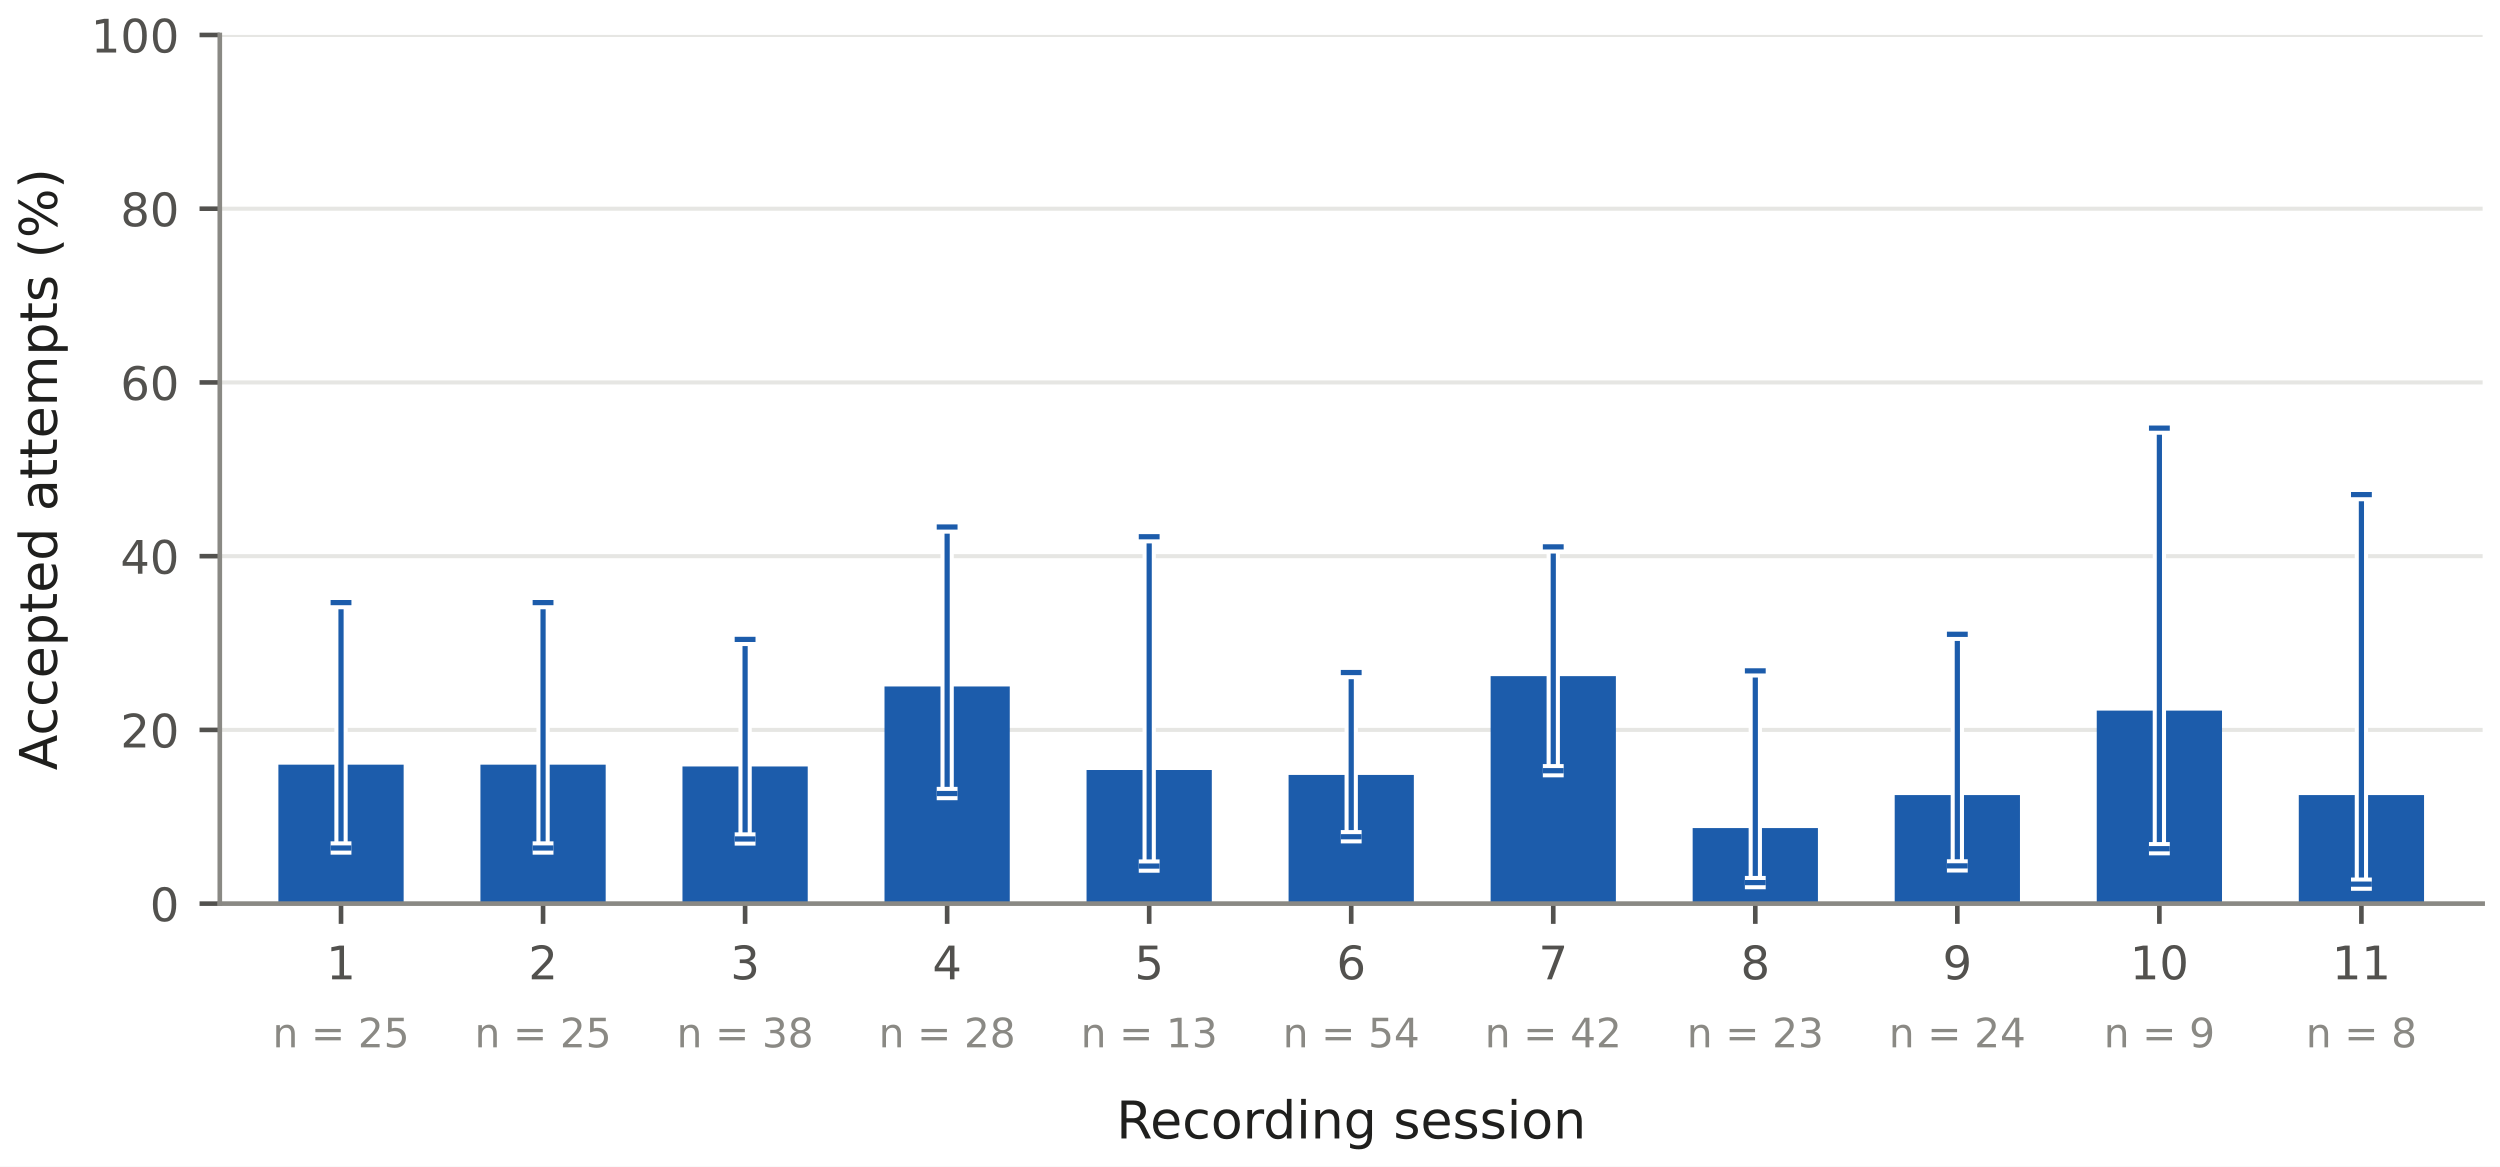
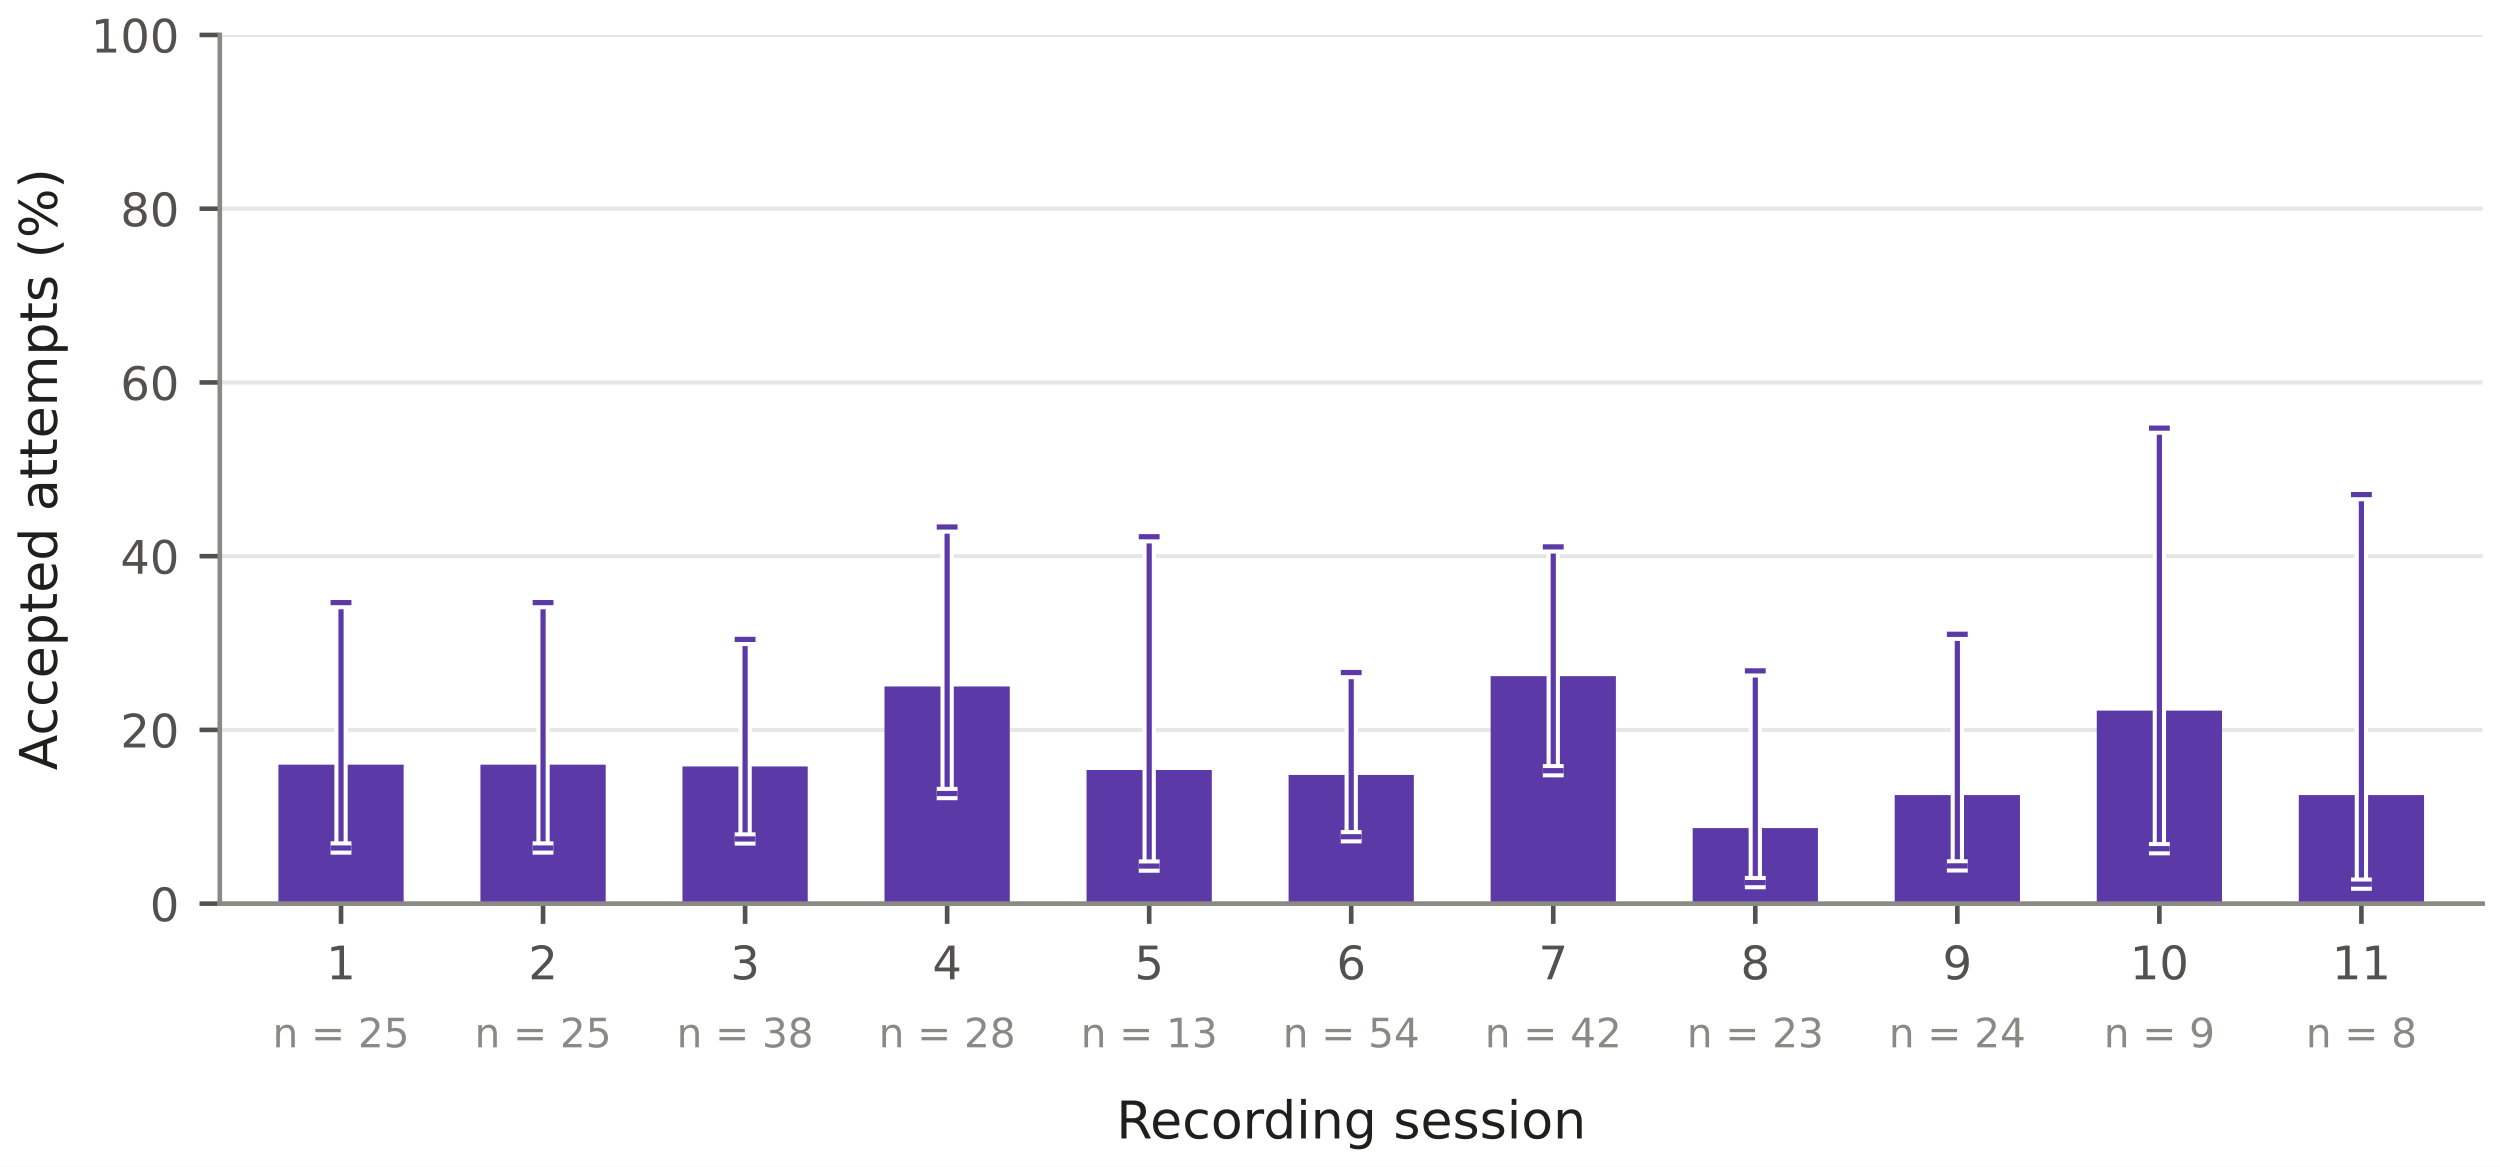
<svg xmlns="http://www.w3.org/2000/svg" xmlns:xlink="http://www.w3.org/1999/xlink" width="432pt" height="201.6pt" viewBox="0 0 432 201.6" version="1.1">
  <defs>
    <style type="text/css">*{stroke-linejoin: round; stroke-linecap: butt}</style>
  </defs>
  <g id="figure_1">
    <g id="patch_1">
      <path d="M 0 201.6  L 432 201.6  L 432 0  L 0 0  z " style="fill: #ffffff" />
    </g>
    <g id="axes_1">
      <g id="patch_2">
        <path d="M 37.981 156.147  L 429 156.147  L 429 6.04  L 37.981 6.04  z " style="fill: #ffffff" />
      </g>
      <g id="matplotlib.axis_1">
        <g id="xtick_1">
          <g id="line2d_1">
            <defs>
-               <path id="mb05f71cd20" d="M 0 0  L 0 3.5  " style="stroke: #52514e; stroke-width: 0.8" />
+               <path id="mcd088c5a2d" d="M 0 0  L 0 3.5  " style="stroke: #52514e; stroke-width: 0.8" />
            </defs>
            <g>
-               <use xlink:href="#mb05f71cd20" x="58.928" y="156.147" style="fill: #52514e; stroke: #52514e; stroke-width: 0.8" />
+               <use xlink:href="#mcd088c5a2d" x="58.928" y="156.147" style="fill: #52514e; stroke: #52514e; stroke-width: 0.8" />
            </g>
          </g>
          <g id="text_1">
            <text style="fill: #52514e; font: 8px 'DejaVu Sans'; text-anchor: middle" x="58.928" y="169.226" transform="rotate(-0 58.92801 169.2257)">1</text>
          </g>
        </g>
        <g id="xtick_2">
          <g id="line2d_2">
            <g>
-               <use xlink:href="#mb05f71cd20" x="93.84" y="156.147" style="fill: #52514e; stroke: #52514e; stroke-width: 0.8" />
+               <use xlink:href="#mcd088c5a2d" x="93.84" y="156.147" style="fill: #52514e; stroke: #52514e; stroke-width: 0.8" />
            </g>
          </g>
          <g id="text_2">
            <text style="fill: #52514e; font: 8px 'DejaVu Sans'; text-anchor: middle" x="93.84" y="169.226" transform="rotate(-0 93.84044 169.2257)">2</text>
          </g>
        </g>
        <g id="xtick_3">
          <g id="line2d_3">
            <g>
-               <use xlink:href="#mb05f71cd20" x="128.753" y="156.147" style="fill: #52514e; stroke: #52514e; stroke-width: 0.8" />
+               <use xlink:href="#mcd088c5a2d" x="128.753" y="156.147" style="fill: #52514e; stroke: #52514e; stroke-width: 0.8" />
            </g>
          </g>
          <g id="text_3">
            <text style="fill: #52514e; font: 8px 'DejaVu Sans'; text-anchor: middle" x="128.753" y="169.226" transform="rotate(-0 128.7529 169.2257)">3</text>
          </g>
        </g>
        <g id="xtick_4">
          <g id="line2d_4">
            <g>
-               <use xlink:href="#mb05f71cd20" x="163.665" y="156.147" style="fill: #52514e; stroke: #52514e; stroke-width: 0.8" />
+               <use xlink:href="#mcd088c5a2d" x="163.665" y="156.147" style="fill: #52514e; stroke: #52514e; stroke-width: 0.8" />
            </g>
          </g>
          <g id="text_4">
            <text style="fill: #52514e; font: 8px 'DejaVu Sans'; text-anchor: middle" x="163.665" y="169.226" transform="rotate(-0 163.6653 169.2257)">4</text>
          </g>
        </g>
        <g id="xtick_5">
          <g id="line2d_5">
            <g>
-               <use xlink:href="#mb05f71cd20" x="198.578" y="156.147" style="fill: #52514e; stroke: #52514e; stroke-width: 0.8" />
+               <use xlink:href="#mcd088c5a2d" x="198.578" y="156.147" style="fill: #52514e; stroke: #52514e; stroke-width: 0.8" />
            </g>
          </g>
          <g id="text_5">
            <text style="fill: #52514e; font: 8px 'DejaVu Sans'; text-anchor: middle" x="198.578" y="169.226" transform="rotate(-0 198.5777 169.2257)">5</text>
          </g>
        </g>
        <g id="xtick_6">
          <g id="line2d_6">
            <g>
-               <use xlink:href="#mb05f71cd20" x="233.49" y="156.147" style="fill: #52514e; stroke: #52514e; stroke-width: 0.8" />
+               <use xlink:href="#mcd088c5a2d" x="233.49" y="156.147" style="fill: #52514e; stroke: #52514e; stroke-width: 0.8" />
            </g>
          </g>
          <g id="text_6">
            <text style="fill: #52514e; font: 8px 'DejaVu Sans'; text-anchor: middle" x="233.49" y="169.226" transform="rotate(-0 233.4902 169.2257)">6</text>
          </g>
        </g>
        <g id="xtick_7">
          <g id="line2d_7">
            <g>
-               <use xlink:href="#mb05f71cd20" x="268.403" y="156.147" style="fill: #52514e; stroke: #52514e; stroke-width: 0.8" />
+               <use xlink:href="#mcd088c5a2d" x="268.403" y="156.147" style="fill: #52514e; stroke: #52514e; stroke-width: 0.8" />
            </g>
          </g>
          <g id="text_7">
            <text style="fill: #52514e; font: 8px 'DejaVu Sans'; text-anchor: middle" x="268.403" y="169.226" transform="rotate(-0 268.4026 169.2257)">7</text>
          </g>
        </g>
        <g id="xtick_8">
          <g id="line2d_8">
            <g>
-               <use xlink:href="#mb05f71cd20" x="303.315" y="156.147" style="fill: #52514e; stroke: #52514e; stroke-width: 0.8" />
+               <use xlink:href="#mcd088c5a2d" x="303.315" y="156.147" style="fill: #52514e; stroke: #52514e; stroke-width: 0.8" />
            </g>
          </g>
          <g id="text_8">
            <text style="fill: #52514e; font: 8px 'DejaVu Sans'; text-anchor: middle" x="303.315" y="169.226" transform="rotate(-0 303.315 169.2257)">8</text>
          </g>
        </g>
        <g id="xtick_9">
          <g id="line2d_9">
            <g>
-               <use xlink:href="#mb05f71cd20" x="338.227" y="156.147" style="fill: #52514e; stroke: #52514e; stroke-width: 0.8" />
+               <use xlink:href="#mcd088c5a2d" x="338.227" y="156.147" style="fill: #52514e; stroke: #52514e; stroke-width: 0.8" />
            </g>
          </g>
          <g id="text_9">
            <text style="fill: #52514e; font: 8px 'DejaVu Sans'; text-anchor: middle" x="338.227" y="169.226" transform="rotate(-0 338.2274 169.2257)">9</text>
          </g>
        </g>
        <g id="xtick_10">
          <g id="line2d_10">
            <g>
-               <use xlink:href="#mb05f71cd20" x="373.14" y="156.147" style="fill: #52514e; stroke: #52514e; stroke-width: 0.8" />
+               <use xlink:href="#mcd088c5a2d" x="373.14" y="156.147" style="fill: #52514e; stroke: #52514e; stroke-width: 0.8" />
            </g>
          </g>
          <g id="text_10">
            <text style="fill: #52514e; font: 8px 'DejaVu Sans'; text-anchor: middle" x="373.14" y="169.226" transform="rotate(-0 373.1399 169.2257)">10</text>
          </g>
        </g>
        <g id="xtick_11">
          <g id="line2d_11">
            <g>
-               <use xlink:href="#mb05f71cd20" x="408.052" y="156.147" style="fill: #52514e; stroke: #52514e; stroke-width: 0.8" />
+               <use xlink:href="#mcd088c5a2d" x="408.052" y="156.147" style="fill: #52514e; stroke: #52514e; stroke-width: 0.8" />
            </g>
          </g>
          <g id="text_11">
            <text style="fill: #52514e; font: 8px 'DejaVu Sans'; text-anchor: middle" x="408.052" y="169.226" transform="rotate(-0 408.0523 169.2257)">11</text>
          </g>
        </g>
        <g id="text_12">
          <text style="fill: #1f1f1d; font: 9px 'DejaVu Sans'; text-anchor: middle" x="233.49" y="196.728" transform="rotate(-0 233.4902 196.728)">Recording session</text>
        </g>
      </g>
      <g id="matplotlib.axis_2">
        <g id="ytick_1">
          <g id="line2d_12">
-             <path d="M 37.981 156.147  L 429 156.147  " clip-path="url(#p94915a0123)" style="fill: none; stroke: #e6e6e3; stroke-width: 0.7; stroke-linecap: square" />
+             <path d="M 37.981 156.147  L 429 156.147  " clip-path="url(#pfae6694456)" style="fill: none; stroke: #e6e6e3; stroke-width: 0.7; stroke-linecap: square" />
          </g>
          <g id="line2d_13">
            <defs>
-               <path id="me003447f1f" d="M 0 0  L -3.5 0  " style="stroke: #52514e; stroke-width: 0.8" />
+               <path id="m875f662d19" d="M 0 0  L -3.5 0  " style="stroke: #52514e; stroke-width: 0.8" />
            </defs>
            <g>
-               <use xlink:href="#me003447f1f" x="37.981" y="156.147" style="fill: #52514e; stroke: #52514e; stroke-width: 0.8" />
+               <use xlink:href="#m875f662d19" x="37.981" y="156.147" style="fill: #52514e; stroke: #52514e; stroke-width: 0.8" />
            </g>
          </g>
          <g id="text_13">
            <text style="fill: #52514e; font: 8px 'DejaVu Sans'; text-anchor: end" x="30.981" y="159.186" transform="rotate(-0 30.98055 159.1863)">0</text>
          </g>
        </g>
        <g id="ytick_2">
          <g id="line2d_14">
-             <path d="M 37.981 126.125  L 429 126.125  " clip-path="url(#p94915a0123)" style="fill: none; stroke: #e6e6e3; stroke-width: 0.7; stroke-linecap: square" />
+             <path d="M 37.981 126.125  L 429 126.125  " clip-path="url(#pfae6694456)" style="fill: none; stroke: #e6e6e3; stroke-width: 0.7; stroke-linecap: square" />
          </g>
          <g id="line2d_15">
            <g>
-               <use xlink:href="#me003447f1f" x="37.981" y="126.125" style="fill: #52514e; stroke: #52514e; stroke-width: 0.8" />
+               <use xlink:href="#m875f662d19" x="37.981" y="126.125" style="fill: #52514e; stroke: #52514e; stroke-width: 0.8" />
            </g>
          </g>
          <g id="text_14">
            <text style="fill: #52514e; font: 8px 'DejaVu Sans'; text-anchor: end" x="30.981" y="129.165" transform="rotate(-0 30.98055 129.1649)">20</text>
          </g>
        </g>
        <g id="ytick_3">
          <g id="line2d_16">
-             <path d="M 37.981 96.104  L 429 96.104  " clip-path="url(#p94915a0123)" style="fill: none; stroke: #e6e6e3; stroke-width: 0.7; stroke-linecap: square" />
+             <path d="M 37.981 96.104  L 429 96.104  " clip-path="url(#pfae6694456)" style="fill: none; stroke: #e6e6e3; stroke-width: 0.7; stroke-linecap: square" />
          </g>
          <g id="line2d_17">
            <g>
-               <use xlink:href="#me003447f1f" x="37.981" y="96.104" style="fill: #52514e; stroke: #52514e; stroke-width: 0.8" />
+               <use xlink:href="#m875f662d19" x="37.981" y="96.104" style="fill: #52514e; stroke: #52514e; stroke-width: 0.8" />
            </g>
          </g>
          <g id="text_15">
            <text style="fill: #52514e; font: 8px 'DejaVu Sans'; text-anchor: end" x="30.981" y="99.143" transform="rotate(-0 30.98055 99.14339)">40</text>
          </g>
        </g>
        <g id="ytick_4">
          <g id="line2d_18">
-             <path d="M 37.981 66.083  L 429 66.083  " clip-path="url(#p94915a0123)" style="fill: none; stroke: #e6e6e3; stroke-width: 0.7; stroke-linecap: square" />
+             <path d="M 37.981 66.083  L 429 66.083  " clip-path="url(#pfae6694456)" style="fill: none; stroke: #e6e6e3; stroke-width: 0.7; stroke-linecap: square" />
          </g>
          <g id="line2d_19">
            <g>
-               <use xlink:href="#me003447f1f" x="37.981" y="66.083" style="fill: #52514e; stroke: #52514e; stroke-width: 0.8" />
+               <use xlink:href="#m875f662d19" x="37.981" y="66.083" style="fill: #52514e; stroke: #52514e; stroke-width: 0.8" />
            </g>
          </g>
          <g id="text_16">
            <text style="fill: #52514e; font: 8px 'DejaVu Sans'; text-anchor: end" x="30.981" y="69.122" transform="rotate(-0 30.98055 69.12192)">60</text>
          </g>
        </g>
        <g id="ytick_5">
          <g id="line2d_20">
-             <path d="M 37.981 36.061  L 429 36.061  " clip-path="url(#p94915a0123)" style="fill: none; stroke: #e6e6e3; stroke-width: 0.7; stroke-linecap: square" />
+             <path d="M 37.981 36.061  L 429 36.061  " clip-path="url(#pfae6694456)" style="fill: none; stroke: #e6e6e3; stroke-width: 0.7; stroke-linecap: square" />
          </g>
          <g id="line2d_21">
            <g>
-               <use xlink:href="#me003447f1f" x="37.981" y="36.061" style="fill: #52514e; stroke: #52514e; stroke-width: 0.8" />
+               <use xlink:href="#m875f662d19" x="37.981" y="36.061" style="fill: #52514e; stroke: #52514e; stroke-width: 0.8" />
            </g>
          </g>
          <g id="text_17">
            <text style="fill: #52514e; font: 8px 'DejaVu Sans'; text-anchor: end" x="30.981" y="39.1" transform="rotate(-0 30.98055 39.10046)">80</text>
          </g>
        </g>
        <g id="ytick_6">
          <g id="line2d_22">
-             <path d="M 37.981 6.04  L 429 6.04  " clip-path="url(#p94915a0123)" style="fill: none; stroke: #e6e6e3; stroke-width: 0.7; stroke-linecap: square" />
+             <path d="M 37.981 6.04  L 429 6.04  " clip-path="url(#pfae6694456)" style="fill: none; stroke: #e6e6e3; stroke-width: 0.7; stroke-linecap: square" />
          </g>
          <g id="line2d_23">
            <g>
-               <use xlink:href="#me003447f1f" x="37.981" y="6.04" style="fill: #52514e; stroke: #52514e; stroke-width: 0.8" />
+               <use xlink:href="#m875f662d19" x="37.981" y="6.04" style="fill: #52514e; stroke: #52514e; stroke-width: 0.8" />
            </g>
          </g>
          <g id="text_18">
            <text style="fill: #52514e; font: 8px 'DejaVu Sans'; text-anchor: end" x="30.981" y="9.079" transform="rotate(-0 30.98055 9.07899)">100</text>
          </g>
        </g>
        <g id="text_19">
          <text style="fill: #1f1f1d; font: 9px 'DejaVu Sans'; text-anchor: middle" x="9.839" y="81.093" transform="rotate(-90 9.838834 81.09328)">Accepted attempts (%)</text>
        </g>
      </g>
      <g id="patch_3">
-         <path d="M 48.105 156.147  L 69.751 156.147  L 69.751 132.13  L 48.105 132.13  z " clip-path="url(#p94915a0123)" style="fill: #1c5cab" />
+         <path d="M 48.105 156.147  L 69.751 156.147  L 69.751 132.13  L 48.105 132.13  z " clip-path="url(#pfae6694456)" style="fill: #5b3aa8" />
      </g>
      <g id="patch_4">
-         <path d="M 83.018 156.147  L 104.663 156.147  L 104.663 132.13  L 83.018 132.13  z " clip-path="url(#p94915a0123)" style="fill: #1c5cab" />
+         <path d="M 83.018 156.147  L 104.663 156.147  L 104.663 132.13  L 83.018 132.13  z " clip-path="url(#pfae6694456)" style="fill: #5b3aa8" />
      </g>
      <g id="patch_5">
-         <path d="M 117.93 156.147  L 139.576 156.147  L 139.576 132.446  L 117.93 132.446  z " clip-path="url(#p94915a0123)" style="fill: #1c5cab" />
+         <path d="M 117.93 156.147  L 139.576 156.147  L 139.576 132.446  L 117.93 132.446  z " clip-path="url(#pfae6694456)" style="fill: #5b3aa8" />
      </g>
      <g id="patch_6">
-         <path d="M 152.842 156.147  L 174.488 156.147  L 174.488 118.62  L 152.842 118.62  z " clip-path="url(#p94915a0123)" style="fill: #1c5cab" />
+         <path d="M 152.842 156.147  L 174.488 156.147  L 174.488 118.62  L 152.842 118.62  z " clip-path="url(#pfae6694456)" style="fill: #5b3aa8" />
      </g>
      <g id="patch_7">
-         <path d="M 187.755 156.147  L 209.401 156.147  L 209.401 133.054  L 187.755 133.054  z " clip-path="url(#p94915a0123)" style="fill: #1c5cab" />
+         <path d="M 187.755 156.147  L 209.401 156.147  L 209.401 133.054  L 187.755 133.054  z " clip-path="url(#pfae6694456)" style="fill: #5b3aa8" />
      </g>
      <g id="patch_8">
-         <path d="M 222.667 156.147  L 244.313 156.147  L 244.313 133.909  L 222.667 133.909  z " clip-path="url(#p94915a0123)" style="fill: #1c5cab" />
+         <path d="M 222.667 156.147  L 244.313 156.147  L 244.313 133.909  L 222.667 133.909  z " clip-path="url(#pfae6694456)" style="fill: #5b3aa8" />
      </g>
      <g id="patch_9">
-         <path d="M 257.58 156.147  L 279.225 156.147  L 279.225 116.833  L 257.58 116.833  z " clip-path="url(#p94915a0123)" style="fill: #1c5cab" />
+         <path d="M 257.58 156.147  L 279.225 156.147  L 279.225 116.833  L 257.58 116.833  z " clip-path="url(#pfae6694456)" style="fill: #5b3aa8" />
      </g>
      <g id="patch_10">
-         <path d="M 292.492 156.147  L 314.138 156.147  L 314.138 143.094  L 292.492 143.094  z " clip-path="url(#p94915a0123)" style="fill: #1c5cab" />
+         <path d="M 292.492 156.147  L 314.138 156.147  L 314.138 143.094  L 292.492 143.094  z " clip-path="url(#pfae6694456)" style="fill: #5b3aa8" />
      </g>
      <g id="patch_11">
-         <path d="M 327.405 156.147  L 349.05 156.147  L 349.05 137.384  L 327.405 137.384  z " clip-path="url(#p94915a0123)" style="fill: #1c5cab" />
+         <path d="M 327.405 156.147  L 349.05 156.147  L 349.05 137.384  L 327.405 137.384  z " clip-path="url(#pfae6694456)" style="fill: #5b3aa8" />
      </g>
      <g id="patch_12">
-         <path d="M 362.317 156.147  L 383.963 156.147  L 383.963 122.79  L 362.317 122.79  z " clip-path="url(#p94915a0123)" style="fill: #1c5cab" />
+         <path d="M 362.317 156.147  L 383.963 156.147  L 383.963 122.79  L 362.317 122.79  z " clip-path="url(#pfae6694456)" style="fill: #5b3aa8" />
      </g>
      <g id="patch_13">
-         <path d="M 397.229 156.147  L 418.875 156.147  L 418.875 137.384  L 397.229 137.384  z " clip-path="url(#p94915a0123)" style="fill: #1c5cab" />
+         <path d="M 397.229 156.147  L 418.875 156.147  L 418.875 137.384  L 397.229 137.384  z " clip-path="url(#pfae6694456)" style="fill: #5b3aa8" />
      </g>
      <g id="patch_14">
        <path d="M 37.981 156.147  L 37.981 6.04  " style="fill: none; stroke: #8a8984; stroke-width: 0.8; stroke-linejoin: miter; stroke-linecap: square" />
      </g>
      <g id="patch_15">
        <path d="M 37.981 156.147  L 429 156.147  " style="fill: none; stroke: #8a8984; stroke-width: 0.8; stroke-linejoin: miter; stroke-linecap: square" />
      </g>
      <g id="LineCollection_1">
-         <path d="M 58.928 146.535  L 58.928 104.129  " clip-path="url(#p94915a0123)" style="fill: none; stroke: #ffffff; stroke-width: 2.3" />
-         <path d="M 93.84 146.535  L 93.84 104.129  " clip-path="url(#p94915a0123)" style="fill: none; stroke: #ffffff; stroke-width: 2.3" />
-         <path d="M 128.753 144.973  L 128.753 110.489  " clip-path="url(#p94915a0123)" style="fill: none; stroke: #ffffff; stroke-width: 2.3" />
-         <path d="M 163.665 137.119  L 163.665 91.067  " clip-path="url(#p94915a0123)" style="fill: none; stroke: #ffffff; stroke-width: 2.3" />
-         <path d="M 198.578 149.654  L 198.578 92.75  " clip-path="url(#p94915a0123)" style="fill: none; stroke: #ffffff; stroke-width: 2.3" />
-         <path d="M 233.49 144.584  L 233.49 116.218  " clip-path="url(#p94915a0123)" style="fill: none; stroke: #ffffff; stroke-width: 2.3" />
-         <path d="M 268.403 133.177  L 268.403 94.5  " clip-path="url(#p94915a0123)" style="fill: none; stroke: #ffffff; stroke-width: 2.3" />
-         <path d="M 303.315 152.517  L 303.315 115.924  " clip-path="url(#p94915a0123)" style="fill: none; stroke: #ffffff; stroke-width: 2.3" />
-         <path d="M 338.227 149.626  L 338.227 109.608  " clip-path="url(#p94915a0123)" style="fill: none; stroke: #ffffff; stroke-width: 2.3" />
-         <path d="M 373.14 146.656  L 373.14 73.977  " clip-path="url(#p94915a0123)" style="fill: none; stroke: #ffffff; stroke-width: 2.3" />
-         <path d="M 408.052 152.782  L 408.052 85.463  " clip-path="url(#p94915a0123)" style="fill: none; stroke: #ffffff; stroke-width: 2.3" />
-         <path d="M 58.928 146.535  L 58.928 104.129  " clip-path="url(#p94915a0123)" style="fill: none; stroke: #1c5cab; stroke-width: 0.9" />
-         <path d="M 93.84 146.535  L 93.84 104.129  " clip-path="url(#p94915a0123)" style="fill: none; stroke: #1c5cab; stroke-width: 0.9" />
-         <path d="M 128.753 144.973  L 128.753 110.489  " clip-path="url(#p94915a0123)" style="fill: none; stroke: #1c5cab; stroke-width: 0.9" />
-         <path d="M 163.665 137.119  L 163.665 91.067  " clip-path="url(#p94915a0123)" style="fill: none; stroke: #1c5cab; stroke-width: 0.9" />
-         <path d="M 198.578 149.654  L 198.578 92.75  " clip-path="url(#p94915a0123)" style="fill: none; stroke: #1c5cab; stroke-width: 0.9" />
-         <path d="M 233.49 144.584  L 233.49 116.218  " clip-path="url(#p94915a0123)" style="fill: none; stroke: #1c5cab; stroke-width: 0.9" />
-         <path d="M 268.403 133.177  L 268.403 94.5  " clip-path="url(#p94915a0123)" style="fill: none; stroke: #1c5cab; stroke-width: 0.9" />
-         <path d="M 303.315 152.517  L 303.315 115.924  " clip-path="url(#p94915a0123)" style="fill: none; stroke: #1c5cab; stroke-width: 0.9" />
-         <path d="M 338.227 149.626  L 338.227 109.608  " clip-path="url(#p94915a0123)" style="fill: none; stroke: #1c5cab; stroke-width: 0.9" />
-         <path d="M 373.14 146.656  L 373.14 73.977  " clip-path="url(#p94915a0123)" style="fill: none; stroke: #1c5cab; stroke-width: 0.9" />
-         <path d="M 408.052 152.782  L 408.052 85.463  " clip-path="url(#p94915a0123)" style="fill: none; stroke: #1c5cab; stroke-width: 0.9" />
+         <path d="M 58.928 146.535  L 58.928 104.129  " clip-path="url(#pfae6694456)" style="fill: none; stroke: #ffffff; stroke-width: 2.3" />
+         <path d="M 93.84 146.535  L 93.84 104.129  " clip-path="url(#pfae6694456)" style="fill: none; stroke: #ffffff; stroke-width: 2.3" />
+         <path d="M 128.753 144.973  L 128.753 110.489  " clip-path="url(#pfae6694456)" style="fill: none; stroke: #ffffff; stroke-width: 2.3" />
+         <path d="M 163.665 137.119  L 163.665 91.067  " clip-path="url(#pfae6694456)" style="fill: none; stroke: #ffffff; stroke-width: 2.3" />
+         <path d="M 198.578 149.654  L 198.578 92.75  " clip-path="url(#pfae6694456)" style="fill: none; stroke: #ffffff; stroke-width: 2.3" />
+         <path d="M 233.49 144.584  L 233.49 116.218  " clip-path="url(#pfae6694456)" style="fill: none; stroke: #ffffff; stroke-width: 2.3" />
+         <path d="M 268.403 133.177  L 268.403 94.5  " clip-path="url(#pfae6694456)" style="fill: none; stroke: #ffffff; stroke-width: 2.3" />
+         <path d="M 303.315 152.517  L 303.315 115.924  " clip-path="url(#pfae6694456)" style="fill: none; stroke: #ffffff; stroke-width: 2.3" />
+         <path d="M 338.227 149.626  L 338.227 109.608  " clip-path="url(#pfae6694456)" style="fill: none; stroke: #ffffff; stroke-width: 2.3" />
+         <path d="M 373.14 146.656  L 373.14 73.977  " clip-path="url(#pfae6694456)" style="fill: none; stroke: #ffffff; stroke-width: 2.3" />
+         <path d="M 408.052 152.782  L 408.052 85.463  " clip-path="url(#pfae6694456)" style="fill: none; stroke: #ffffff; stroke-width: 2.3" />
+         <path d="M 58.928 146.535  L 58.928 104.129  " clip-path="url(#pfae6694456)" style="fill: none; stroke: #5b3aa8; stroke-width: 0.9" />
+         <path d="M 93.84 146.535  L 93.84 104.129  " clip-path="url(#pfae6694456)" style="fill: none; stroke: #5b3aa8; stroke-width: 0.9" />
+         <path d="M 128.753 144.973  L 128.753 110.489  " clip-path="url(#pfae6694456)" style="fill: none; stroke: #5b3aa8; stroke-width: 0.9" />
+         <path d="M 163.665 137.119  L 163.665 91.067  " clip-path="url(#pfae6694456)" style="fill: none; stroke: #5b3aa8; stroke-width: 0.9" />
+         <path d="M 198.578 149.654  L 198.578 92.75  " clip-path="url(#pfae6694456)" style="fill: none; stroke: #5b3aa8; stroke-width: 0.9" />
+         <path d="M 233.49 144.584  L 233.49 116.218  " clip-path="url(#pfae6694456)" style="fill: none; stroke: #5b3aa8; stroke-width: 0.9" />
+         <path d="M 268.403 133.177  L 268.403 94.5  " clip-path="url(#pfae6694456)" style="fill: none; stroke: #5b3aa8; stroke-width: 0.9" />
+         <path d="M 303.315 152.517  L 303.315 115.924  " clip-path="url(#pfae6694456)" style="fill: none; stroke: #5b3aa8; stroke-width: 0.9" />
+         <path d="M 338.227 149.626  L 338.227 109.608  " clip-path="url(#pfae6694456)" style="fill: none; stroke: #5b3aa8; stroke-width: 0.9" />
+         <path d="M 373.14 146.656  L 373.14 73.977  " clip-path="url(#pfae6694456)" style="fill: none; stroke: #5b3aa8; stroke-width: 0.9" />
+         <path d="M 408.052 152.782  L 408.052 85.463  " clip-path="url(#pfae6694456)" style="fill: none; stroke: #5b3aa8; stroke-width: 0.9" />
      </g>
      <g id="line2d_24">
-         <path d="M 60.728 146.535  L 57.128 146.535  " clip-path="url(#p94915a0123)" style="fill: #1c5cab; stroke: #ffffff; stroke-width: 2.3" />
-         <path d="M 95.64 146.535  L 92.04 146.535  " clip-path="url(#p94915a0123)" style="fill: #1c5cab; stroke: #ffffff; stroke-width: 2.3" />
-         <path d="M 130.553 144.973  L 126.953 144.973  " clip-path="url(#p94915a0123)" style="fill: #1c5cab; stroke: #ffffff; stroke-width: 2.3" />
-         <path d="M 165.465 137.119  L 161.865 137.119  " clip-path="url(#p94915a0123)" style="fill: #1c5cab; stroke: #ffffff; stroke-width: 2.3" />
-         <path d="M 200.378 149.654  L 196.778 149.654  " clip-path="url(#p94915a0123)" style="fill: #1c5cab; stroke: #ffffff; stroke-width: 2.3" />
-         <path d="M 235.29 144.584  L 231.69 144.584  " clip-path="url(#p94915a0123)" style="fill: #1c5cab; stroke: #ffffff; stroke-width: 2.3" />
-         <path d="M 270.203 133.177  L 266.603 133.177  " clip-path="url(#p94915a0123)" style="fill: #1c5cab; stroke: #ffffff; stroke-width: 2.3" />
-         <path d="M 305.115 152.517  L 301.515 152.517  " clip-path="url(#p94915a0123)" style="fill: #1c5cab; stroke: #ffffff; stroke-width: 2.3" />
-         <path d="M 340.027 149.626  L 336.427 149.626  " clip-path="url(#p94915a0123)" style="fill: #1c5cab; stroke: #ffffff; stroke-width: 2.3" />
-         <path d="M 374.94 146.656  L 371.34 146.656  " clip-path="url(#p94915a0123)" style="fill: #1c5cab; stroke: #ffffff; stroke-width: 2.3" />
-         <path d="M 409.852 152.782  L 406.252 152.782  " clip-path="url(#p94915a0123)" style="fill: #1c5cab; stroke: #ffffff; stroke-width: 2.3" />
-         <path d="M 60.728 146.535  L 57.128 146.535  " clip-path="url(#p94915a0123)" style="fill: #1c5cab; stroke: #1c5cab; stroke-width: 0.9" />
-         <path d="M 95.64 146.535  L 92.04 146.535  " clip-path="url(#p94915a0123)" style="fill: #1c5cab; stroke: #1c5cab; stroke-width: 0.9" />
-         <path d="M 130.553 144.973  L 126.953 144.973  " clip-path="url(#p94915a0123)" style="fill: #1c5cab; stroke: #1c5cab; stroke-width: 0.9" />
-         <path d="M 165.465 137.119  L 161.865 137.119  " clip-path="url(#p94915a0123)" style="fill: #1c5cab; stroke: #1c5cab; stroke-width: 0.9" />
-         <path d="M 200.378 149.654  L 196.778 149.654  " clip-path="url(#p94915a0123)" style="fill: #1c5cab; stroke: #1c5cab; stroke-width: 0.9" />
-         <path d="M 235.29 144.584  L 231.69 144.584  " clip-path="url(#p94915a0123)" style="fill: #1c5cab; stroke: #1c5cab; stroke-width: 0.9" />
-         <path d="M 270.203 133.177  L 266.603 133.177  " clip-path="url(#p94915a0123)" style="fill: #1c5cab; stroke: #1c5cab; stroke-width: 0.9" />
-         <path d="M 305.115 152.517  L 301.515 152.517  " clip-path="url(#p94915a0123)" style="fill: #1c5cab; stroke: #1c5cab; stroke-width: 0.9" />
-         <path d="M 340.027 149.626  L 336.427 149.626  " clip-path="url(#p94915a0123)" style="fill: #1c5cab; stroke: #1c5cab; stroke-width: 0.9" />
-         <path d="M 374.94 146.656  L 371.34 146.656  " clip-path="url(#p94915a0123)" style="fill: #1c5cab; stroke: #1c5cab; stroke-width: 0.9" />
-         <path d="M 409.852 152.782  L 406.252 152.782  " clip-path="url(#p94915a0123)" style="fill: #1c5cab; stroke: #1c5cab; stroke-width: 0.9" />
+         <path d="M 60.728 146.535  L 57.128 146.535  " clip-path="url(#pfae6694456)" style="fill: #5b3aa8; stroke: #ffffff; stroke-width: 2.3" />
+         <path d="M 95.64 146.535  L 92.04 146.535  " clip-path="url(#pfae6694456)" style="fill: #5b3aa8; stroke: #ffffff; stroke-width: 2.3" />
+         <path d="M 130.553 144.973  L 126.953 144.973  " clip-path="url(#pfae6694456)" style="fill: #5b3aa8; stroke: #ffffff; stroke-width: 2.3" />
+         <path d="M 165.465 137.119  L 161.865 137.119  " clip-path="url(#pfae6694456)" style="fill: #5b3aa8; stroke: #ffffff; stroke-width: 2.3" />
+         <path d="M 200.378 149.654  L 196.778 149.654  " clip-path="url(#pfae6694456)" style="fill: #5b3aa8; stroke: #ffffff; stroke-width: 2.3" />
+         <path d="M 235.29 144.584  L 231.69 144.584  " clip-path="url(#pfae6694456)" style="fill: #5b3aa8; stroke: #ffffff; stroke-width: 2.3" />
+         <path d="M 270.203 133.177  L 266.603 133.177  " clip-path="url(#pfae6694456)" style="fill: #5b3aa8; stroke: #ffffff; stroke-width: 2.3" />
+         <path d="M 305.115 152.517  L 301.515 152.517  " clip-path="url(#pfae6694456)" style="fill: #5b3aa8; stroke: #ffffff; stroke-width: 2.3" />
+         <path d="M 340.027 149.626  L 336.427 149.626  " clip-path="url(#pfae6694456)" style="fill: #5b3aa8; stroke: #ffffff; stroke-width: 2.3" />
+         <path d="M 374.94 146.656  L 371.34 146.656  " clip-path="url(#pfae6694456)" style="fill: #5b3aa8; stroke: #ffffff; stroke-width: 2.3" />
+         <path d="M 409.852 152.782  L 406.252 152.782  " clip-path="url(#pfae6694456)" style="fill: #5b3aa8; stroke: #ffffff; stroke-width: 2.3" />
+         <path d="M 60.728 146.535  L 57.128 146.535  " clip-path="url(#pfae6694456)" style="fill: #5b3aa8; stroke: #5b3aa8; stroke-width: 0.9" />
+         <path d="M 95.64 146.535  L 92.04 146.535  " clip-path="url(#pfae6694456)" style="fill: #5b3aa8; stroke: #5b3aa8; stroke-width: 0.9" />
+         <path d="M 130.553 144.973  L 126.953 144.973  " clip-path="url(#pfae6694456)" style="fill: #5b3aa8; stroke: #5b3aa8; stroke-width: 0.9" />
+         <path d="M 165.465 137.119  L 161.865 137.119  " clip-path="url(#pfae6694456)" style="fill: #5b3aa8; stroke: #5b3aa8; stroke-width: 0.9" />
+         <path d="M 200.378 149.654  L 196.778 149.654  " clip-path="url(#pfae6694456)" style="fill: #5b3aa8; stroke: #5b3aa8; stroke-width: 0.9" />
+         <path d="M 235.29 144.584  L 231.69 144.584  " clip-path="url(#pfae6694456)" style="fill: #5b3aa8; stroke: #5b3aa8; stroke-width: 0.9" />
+         <path d="M 270.203 133.177  L 266.603 133.177  " clip-path="url(#pfae6694456)" style="fill: #5b3aa8; stroke: #5b3aa8; stroke-width: 0.9" />
+         <path d="M 305.115 152.517  L 301.515 152.517  " clip-path="url(#pfae6694456)" style="fill: #5b3aa8; stroke: #5b3aa8; stroke-width: 0.9" />
+         <path d="M 340.027 149.626  L 336.427 149.626  " clip-path="url(#pfae6694456)" style="fill: #5b3aa8; stroke: #5b3aa8; stroke-width: 0.9" />
+         <path d="M 374.94 146.656  L 371.34 146.656  " clip-path="url(#pfae6694456)" style="fill: #5b3aa8; stroke: #5b3aa8; stroke-width: 0.9" />
+         <path d="M 409.852 152.782  L 406.252 152.782  " clip-path="url(#pfae6694456)" style="fill: #5b3aa8; stroke: #5b3aa8; stroke-width: 0.9" />
      </g>
      <g id="line2d_25">
-         <path d="M 60.728 104.129  L 57.128 104.129  " clip-path="url(#p94915a0123)" style="fill: #1c5cab; stroke: #ffffff; stroke-width: 2.3" />
-         <path d="M 95.64 104.129  L 92.04 104.129  " clip-path="url(#p94915a0123)" style="fill: #1c5cab; stroke: #ffffff; stroke-width: 2.3" />
-         <path d="M 130.553 110.489  L 126.953 110.489  " clip-path="url(#p94915a0123)" style="fill: #1c5cab; stroke: #ffffff; stroke-width: 2.3" />
-         <path d="M 165.465 91.067  L 161.865 91.067  " clip-path="url(#p94915a0123)" style="fill: #1c5cab; stroke: #ffffff; stroke-width: 2.3" />
-         <path d="M 200.378 92.75  L 196.778 92.75  " clip-path="url(#p94915a0123)" style="fill: #1c5cab; stroke: #ffffff; stroke-width: 2.3" />
-         <path d="M 235.29 116.218  L 231.69 116.218  " clip-path="url(#p94915a0123)" style="fill: #1c5cab; stroke: #ffffff; stroke-width: 2.3" />
-         <path d="M 270.203 94.5  L 266.603 94.5  " clip-path="url(#p94915a0123)" style="fill: #1c5cab; stroke: #ffffff; stroke-width: 2.3" />
-         <path d="M 305.115 115.924  L 301.515 115.924  " clip-path="url(#p94915a0123)" style="fill: #1c5cab; stroke: #ffffff; stroke-width: 2.3" />
-         <path d="M 340.027 109.608  L 336.427 109.608  " clip-path="url(#p94915a0123)" style="fill: #1c5cab; stroke: #ffffff; stroke-width: 2.3" />
-         <path d="M 374.94 73.977  L 371.34 73.977  " clip-path="url(#p94915a0123)" style="fill: #1c5cab; stroke: #ffffff; stroke-width: 2.3" />
-         <path d="M 409.852 85.463  L 406.252 85.463  " clip-path="url(#p94915a0123)" style="fill: #1c5cab; stroke: #ffffff; stroke-width: 2.3" />
-         <path d="M 60.728 104.129  L 57.128 104.129  " clip-path="url(#p94915a0123)" style="fill: #1c5cab; stroke: #1c5cab; stroke-width: 0.9" />
-         <path d="M 95.64 104.129  L 92.04 104.129  " clip-path="url(#p94915a0123)" style="fill: #1c5cab; stroke: #1c5cab; stroke-width: 0.9" />
-         <path d="M 130.553 110.489  L 126.953 110.489  " clip-path="url(#p94915a0123)" style="fill: #1c5cab; stroke: #1c5cab; stroke-width: 0.9" />
-         <path d="M 165.465 91.067  L 161.865 91.067  " clip-path="url(#p94915a0123)" style="fill: #1c5cab; stroke: #1c5cab; stroke-width: 0.9" />
-         <path d="M 200.378 92.75  L 196.778 92.75  " clip-path="url(#p94915a0123)" style="fill: #1c5cab; stroke: #1c5cab; stroke-width: 0.9" />
-         <path d="M 235.29 116.218  L 231.69 116.218  " clip-path="url(#p94915a0123)" style="fill: #1c5cab; stroke: #1c5cab; stroke-width: 0.9" />
-         <path d="M 270.203 94.5  L 266.603 94.5  " clip-path="url(#p94915a0123)" style="fill: #1c5cab; stroke: #1c5cab; stroke-width: 0.9" />
-         <path d="M 305.115 115.924  L 301.515 115.924  " clip-path="url(#p94915a0123)" style="fill: #1c5cab; stroke: #1c5cab; stroke-width: 0.9" />
-         <path d="M 340.027 109.608  L 336.427 109.608  " clip-path="url(#p94915a0123)" style="fill: #1c5cab; stroke: #1c5cab; stroke-width: 0.9" />
-         <path d="M 374.94 73.977  L 371.34 73.977  " clip-path="url(#p94915a0123)" style="fill: #1c5cab; stroke: #1c5cab; stroke-width: 0.9" />
-         <path d="M 409.852 85.463  L 406.252 85.463  " clip-path="url(#p94915a0123)" style="fill: #1c5cab; stroke: #1c5cab; stroke-width: 0.9" />
+         <path d="M 60.728 104.129  L 57.128 104.129  " clip-path="url(#pfae6694456)" style="fill: #5b3aa8; stroke: #ffffff; stroke-width: 2.3" />
+         <path d="M 95.64 104.129  L 92.04 104.129  " clip-path="url(#pfae6694456)" style="fill: #5b3aa8; stroke: #ffffff; stroke-width: 2.3" />
+         <path d="M 130.553 110.489  L 126.953 110.489  " clip-path="url(#pfae6694456)" style="fill: #5b3aa8; stroke: #ffffff; stroke-width: 2.3" />
+         <path d="M 165.465 91.067  L 161.865 91.067  " clip-path="url(#pfae6694456)" style="fill: #5b3aa8; stroke: #ffffff; stroke-width: 2.3" />
+         <path d="M 200.378 92.75  L 196.778 92.75  " clip-path="url(#pfae6694456)" style="fill: #5b3aa8; stroke: #ffffff; stroke-width: 2.3" />
+         <path d="M 235.29 116.218  L 231.69 116.218  " clip-path="url(#pfae6694456)" style="fill: #5b3aa8; stroke: #ffffff; stroke-width: 2.3" />
+         <path d="M 270.203 94.5  L 266.603 94.5  " clip-path="url(#pfae6694456)" style="fill: #5b3aa8; stroke: #ffffff; stroke-width: 2.3" />
+         <path d="M 305.115 115.924  L 301.515 115.924  " clip-path="url(#pfae6694456)" style="fill: #5b3aa8; stroke: #ffffff; stroke-width: 2.3" />
+         <path d="M 340.027 109.608  L 336.427 109.608  " clip-path="url(#pfae6694456)" style="fill: #5b3aa8; stroke: #ffffff; stroke-width: 2.3" />
+         <path d="M 374.94 73.977  L 371.34 73.977  " clip-path="url(#pfae6694456)" style="fill: #5b3aa8; stroke: #ffffff; stroke-width: 2.3" />
+         <path d="M 409.852 85.463  L 406.252 85.463  " clip-path="url(#pfae6694456)" style="fill: #5b3aa8; stroke: #ffffff; stroke-width: 2.3" />
+         <path d="M 60.728 104.129  L 57.128 104.129  " clip-path="url(#pfae6694456)" style="fill: #5b3aa8; stroke: #5b3aa8; stroke-width: 0.9" />
+         <path d="M 95.64 104.129  L 92.04 104.129  " clip-path="url(#pfae6694456)" style="fill: #5b3aa8; stroke: #5b3aa8; stroke-width: 0.9" />
+         <path d="M 130.553 110.489  L 126.953 110.489  " clip-path="url(#pfae6694456)" style="fill: #5b3aa8; stroke: #5b3aa8; stroke-width: 0.9" />
+         <path d="M 165.465 91.067  L 161.865 91.067  " clip-path="url(#pfae6694456)" style="fill: #5b3aa8; stroke: #5b3aa8; stroke-width: 0.9" />
+         <path d="M 200.378 92.75  L 196.778 92.75  " clip-path="url(#pfae6694456)" style="fill: #5b3aa8; stroke: #5b3aa8; stroke-width: 0.9" />
+         <path d="M 235.29 116.218  L 231.69 116.218  " clip-path="url(#pfae6694456)" style="fill: #5b3aa8; stroke: #5b3aa8; stroke-width: 0.9" />
+         <path d="M 270.203 94.5  L 266.603 94.5  " clip-path="url(#pfae6694456)" style="fill: #5b3aa8; stroke: #5b3aa8; stroke-width: 0.9" />
+         <path d="M 305.115 115.924  L 301.515 115.924  " clip-path="url(#pfae6694456)" style="fill: #5b3aa8; stroke: #5b3aa8; stroke-width: 0.9" />
+         <path d="M 340.027 109.608  L 336.427 109.608  " clip-path="url(#pfae6694456)" style="fill: #5b3aa8; stroke: #5b3aa8; stroke-width: 0.9" />
+         <path d="M 374.94 73.977  L 371.34 73.977  " clip-path="url(#pfae6694456)" style="fill: #5b3aa8; stroke: #5b3aa8; stroke-width: 0.9" />
+         <path d="M 409.852 85.463  L 406.252 85.463  " clip-path="url(#pfae6694456)" style="fill: #5b3aa8; stroke: #5b3aa8; stroke-width: 0.9" />
      </g>
      <g id="text_20">
        <text style="fill: #8a8984; font: 7px 'DejaVu Sans'; text-anchor: middle" x="58.928" y="180.98" transform="rotate(-0 58.92801 180.9798)">n = 25</text>
      </g>
      <g id="text_21">
        <text style="fill: #8a8984; font: 7px 'DejaVu Sans'; text-anchor: middle" x="93.84" y="180.98" transform="rotate(-0 93.84044 180.9798)">n = 25</text>
      </g>
      <g id="text_22">
        <text style="fill: #8a8984; font: 7px 'DejaVu Sans'; text-anchor: middle" x="128.753" y="180.98" transform="rotate(-0 128.7529 180.9798)">n = 38</text>
      </g>
      <g id="text_23">
        <text style="fill: #8a8984; font: 7px 'DejaVu Sans'; text-anchor: middle" x="163.665" y="180.98" transform="rotate(-0 163.6653 180.9798)">n = 28</text>
      </g>
      <g id="text_24">
        <text style="fill: #8a8984; font: 7px 'DejaVu Sans'; text-anchor: middle" x="198.578" y="180.98" transform="rotate(-0 198.5777 180.9798)">n = 13</text>
      </g>
      <g id="text_25">
        <text style="fill: #8a8984; font: 7px 'DejaVu Sans'; text-anchor: middle" x="233.49" y="180.98" transform="rotate(-0 233.4902 180.9798)">n = 54</text>
      </g>
      <g id="text_26">
        <text style="fill: #8a8984; font: 7px 'DejaVu Sans'; text-anchor: middle" x="268.403" y="180.98" transform="rotate(-0 268.4026 180.9798)">n = 42</text>
      </g>
      <g id="text_27">
        <text style="fill: #8a8984; font: 7px 'DejaVu Sans'; text-anchor: middle" x="303.315" y="180.98" transform="rotate(-0 303.315 180.9798)">n = 23</text>
      </g>
      <g id="text_28">
        <text style="fill: #8a8984; font: 7px 'DejaVu Sans'; text-anchor: middle" x="338.227" y="180.98" transform="rotate(-0 338.2274 180.9798)">n = 24</text>
      </g>
      <g id="text_29">
        <text style="fill: #8a8984; font: 7px 'DejaVu Sans'; text-anchor: middle" x="373.14" y="180.98" transform="rotate(-0 373.1399 180.9798)">n = 9</text>
      </g>
      <g id="text_30">
        <text style="fill: #8a8984; font: 7px 'DejaVu Sans'; text-anchor: middle" x="408.052" y="180.98" transform="rotate(-0 408.0523 180.9798)">n = 8</text>
      </g>
    </g>
  </g>
  <defs>
-     <clipPath id="p94915a0123">
+     <clipPath id="pfae6694456">
      <rect x="37.981" y="6.04" width="391.019" height="150.107" />
    </clipPath>
  </defs>
</svg>
